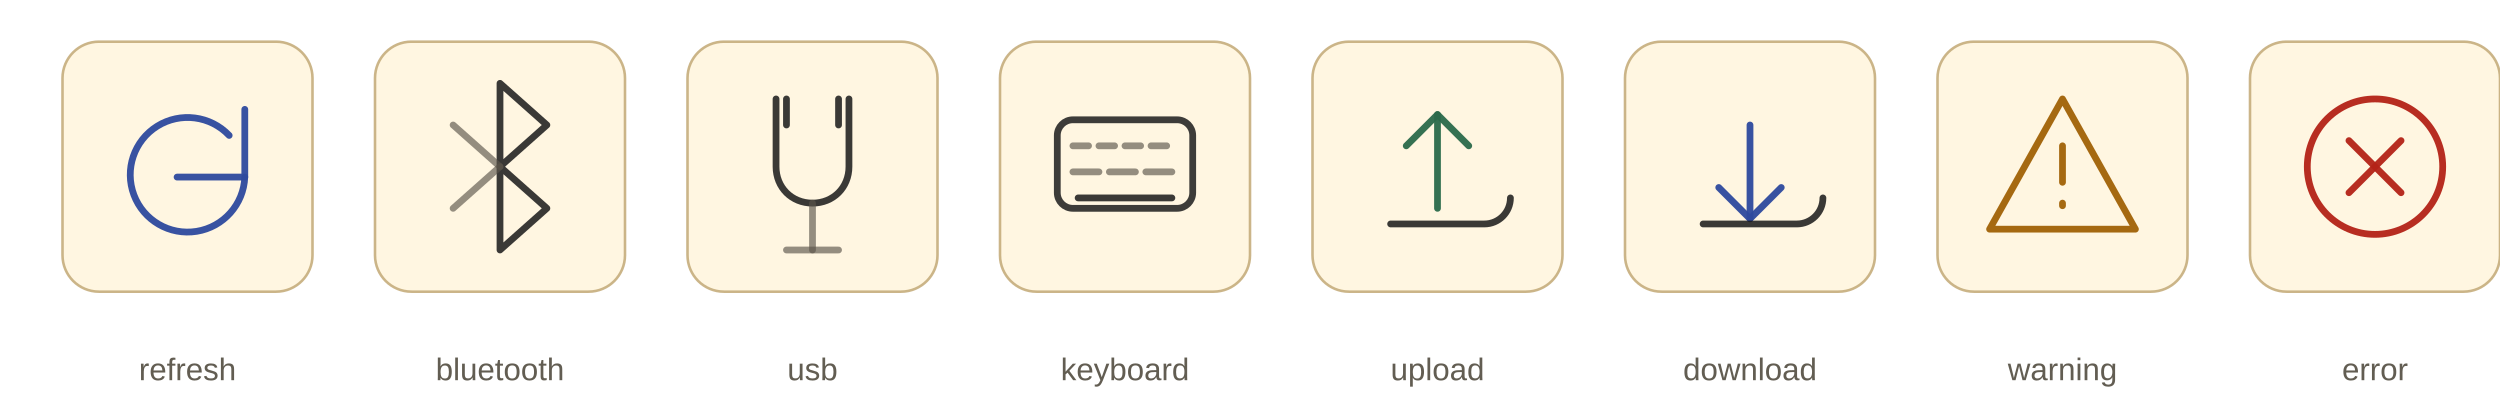
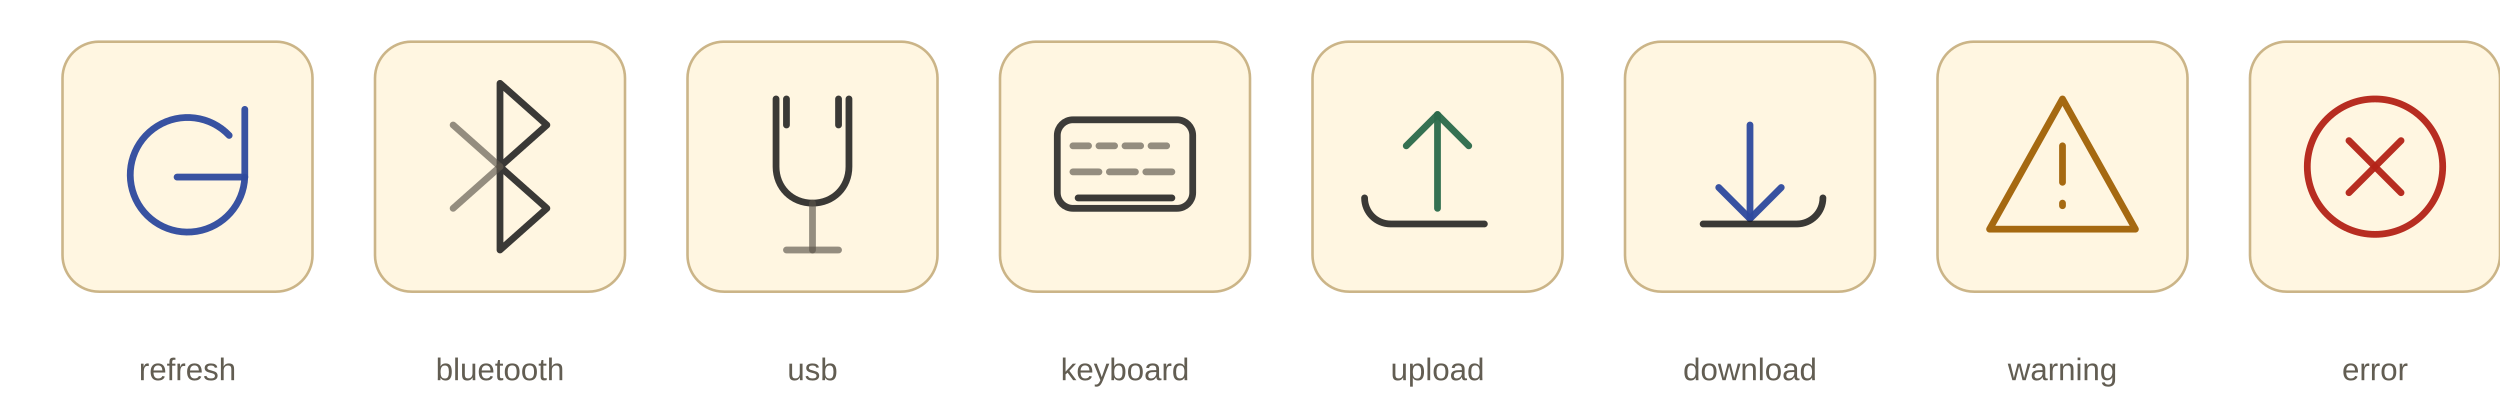
<svg xmlns="http://www.w3.org/2000/svg" width="960" height="160" viewBox="0 0 960 160" role="img" aria-label="Themed UI icons">
  <defs>
    <style>
      .s { stroke: #1b1b1b; stroke-opacity: 0.86; stroke-width: 2.6; stroke-linecap: round; stroke-linejoin: round; fill: none; }
      .m { stroke: #5b554a; stroke-opacity: 0.65; }
      .a { stroke: #2f4a9e; stroke-opacity: 0.95; }
      .g { stroke: #2b6a4b; stroke-opacity: 0.95; }
      .w { stroke: #a16207; stroke-opacity: 0.95; }
      .d { stroke: #b42318; stroke-opacity: 0.95; }
      .t { fill: #5b554a; fill-opacity: 0.95; font-family: Segoe UI, Arial, sans-serif; font-size: 12px; }
    </style>
  </defs>
  <g transform="translate(24,16)">
    <rect x="0" y="0" width="96" height="96" rx="14" fill="#fff6e1" stroke="#c6ad7d" stroke-opacity="0.9" />
    <path class="s a" d="M64 36a22 22 0 1 0 6 16" />
    <path class="s a" d="M70 26v26h-26" />
    <text class="t" x="48" y="130" text-anchor="middle">refresh</text>
  </g>
  <g transform="translate(144,16)">
    <rect x="0" y="0" width="96" height="96" rx="14" fill="#fff6e1" stroke="#c6ad7d" stroke-opacity="0.9" />
    <path class="s" d="M48 16v64l18-16-18-16 18-16-18-16z" />
    <path class="s m" d="M48 48 30 32" />
    <path class="s m" d="M48 48 30 64" />
    <text class="t" x="48" y="130" text-anchor="middle">bluetooth</text>
  </g>
  <g transform="translate(264,16)">
    <rect x="0" y="0" width="96" height="96" rx="14" fill="#fff6e1" stroke="#c6ad7d" stroke-opacity="0.9" />
    <path class="s" d="M34 22v26c0 8 6 14 14 14h0c8 0 14-6 14-14V22" />
    <path class="s" d="M38 22v10" />
    <path class="s" d="M58 22v10" />
    <path class="s m" d="M48 62v18" />
    <path class="s m" d="M38 80h20" />
    <text class="t" x="48" y="130" text-anchor="middle">usb</text>
  </g>
  <g transform="translate(384,16)">
    <rect x="0" y="0" width="96" height="96" rx="14" fill="#fff6e1" stroke="#c6ad7d" stroke-opacity="0.9" />
    <rect x="22" y="30" width="52" height="34" rx="6" fill="none" stroke="#1b1b1b" stroke-opacity="0.85" stroke-width="2.6" />
    <path class="s m" d="M28 40h6M38 40h6M48 40h6M58 40h6" />
    <path class="s m" d="M28 50h10M42 50h10M56 50h10" />
    <path class="s" d="M30 60h36" />
    <text class="t" x="48" y="130" text-anchor="middle">keyboard</text>
  </g>
  <g transform="translate(504,16)">
    <rect x="0" y="0" width="96" height="96" rx="14" fill="#fff6e1" stroke="#c6ad7d" stroke-opacity="0.9" />
    <path class="s g" d="M48 64V28" />
    <path class="s g" d="M36 40l12-12 12 12" />
-     <path class="s" d="M30 70h36a10 10 0 0 0 10-10v0" />
+     <path class="s" d="M30 70h36a10 10 0 0 0 10-10v0" transform="translate(96 0) scale(-1 1)" />
    <text class="t" x="48" y="130" text-anchor="middle">upload</text>
  </g>
  <g transform="translate(624,16)">
    <rect x="0" y="0" width="96" height="96" rx="14" fill="#fff6e1" stroke="#c6ad7d" stroke-opacity="0.9" />
    <path class="s a" d="M48 32v36" />
    <path class="s a" d="M36 56l12 12 12-12" />
    <path class="s" d="M30 70h36a10 10 0 0 0 10-10v0" />
    <text class="t" x="48" y="130" text-anchor="middle">download</text>
  </g>
  <g transform="translate(744,16)">
    <rect x="0" y="0" width="96" height="96" rx="14" fill="#fff6e1" stroke="#c6ad7d" stroke-opacity="0.9" />
    <path class="s w" d="M48 22 76 72H20z" />
    <path class="s w" d="M48 40v14" />
    <path class="s w" d="M48 62v1" />
    <text class="t" x="48" y="130" text-anchor="middle">warning</text>
  </g>
  <g transform="translate(864,16)">
    <rect x="0" y="0" width="96" height="96" rx="14" fill="#fff6e1" stroke="#c6ad7d" stroke-opacity="0.9" />
    <circle cx="48" cy="48" r="26" class="s d" />
    <path class="s d" d="M38 38l20 20" />
    <path class="s d" d="M58 38l-20 20" />
    <text class="t" x="48" y="130" text-anchor="middle">error</text>
  </g>
</svg>
